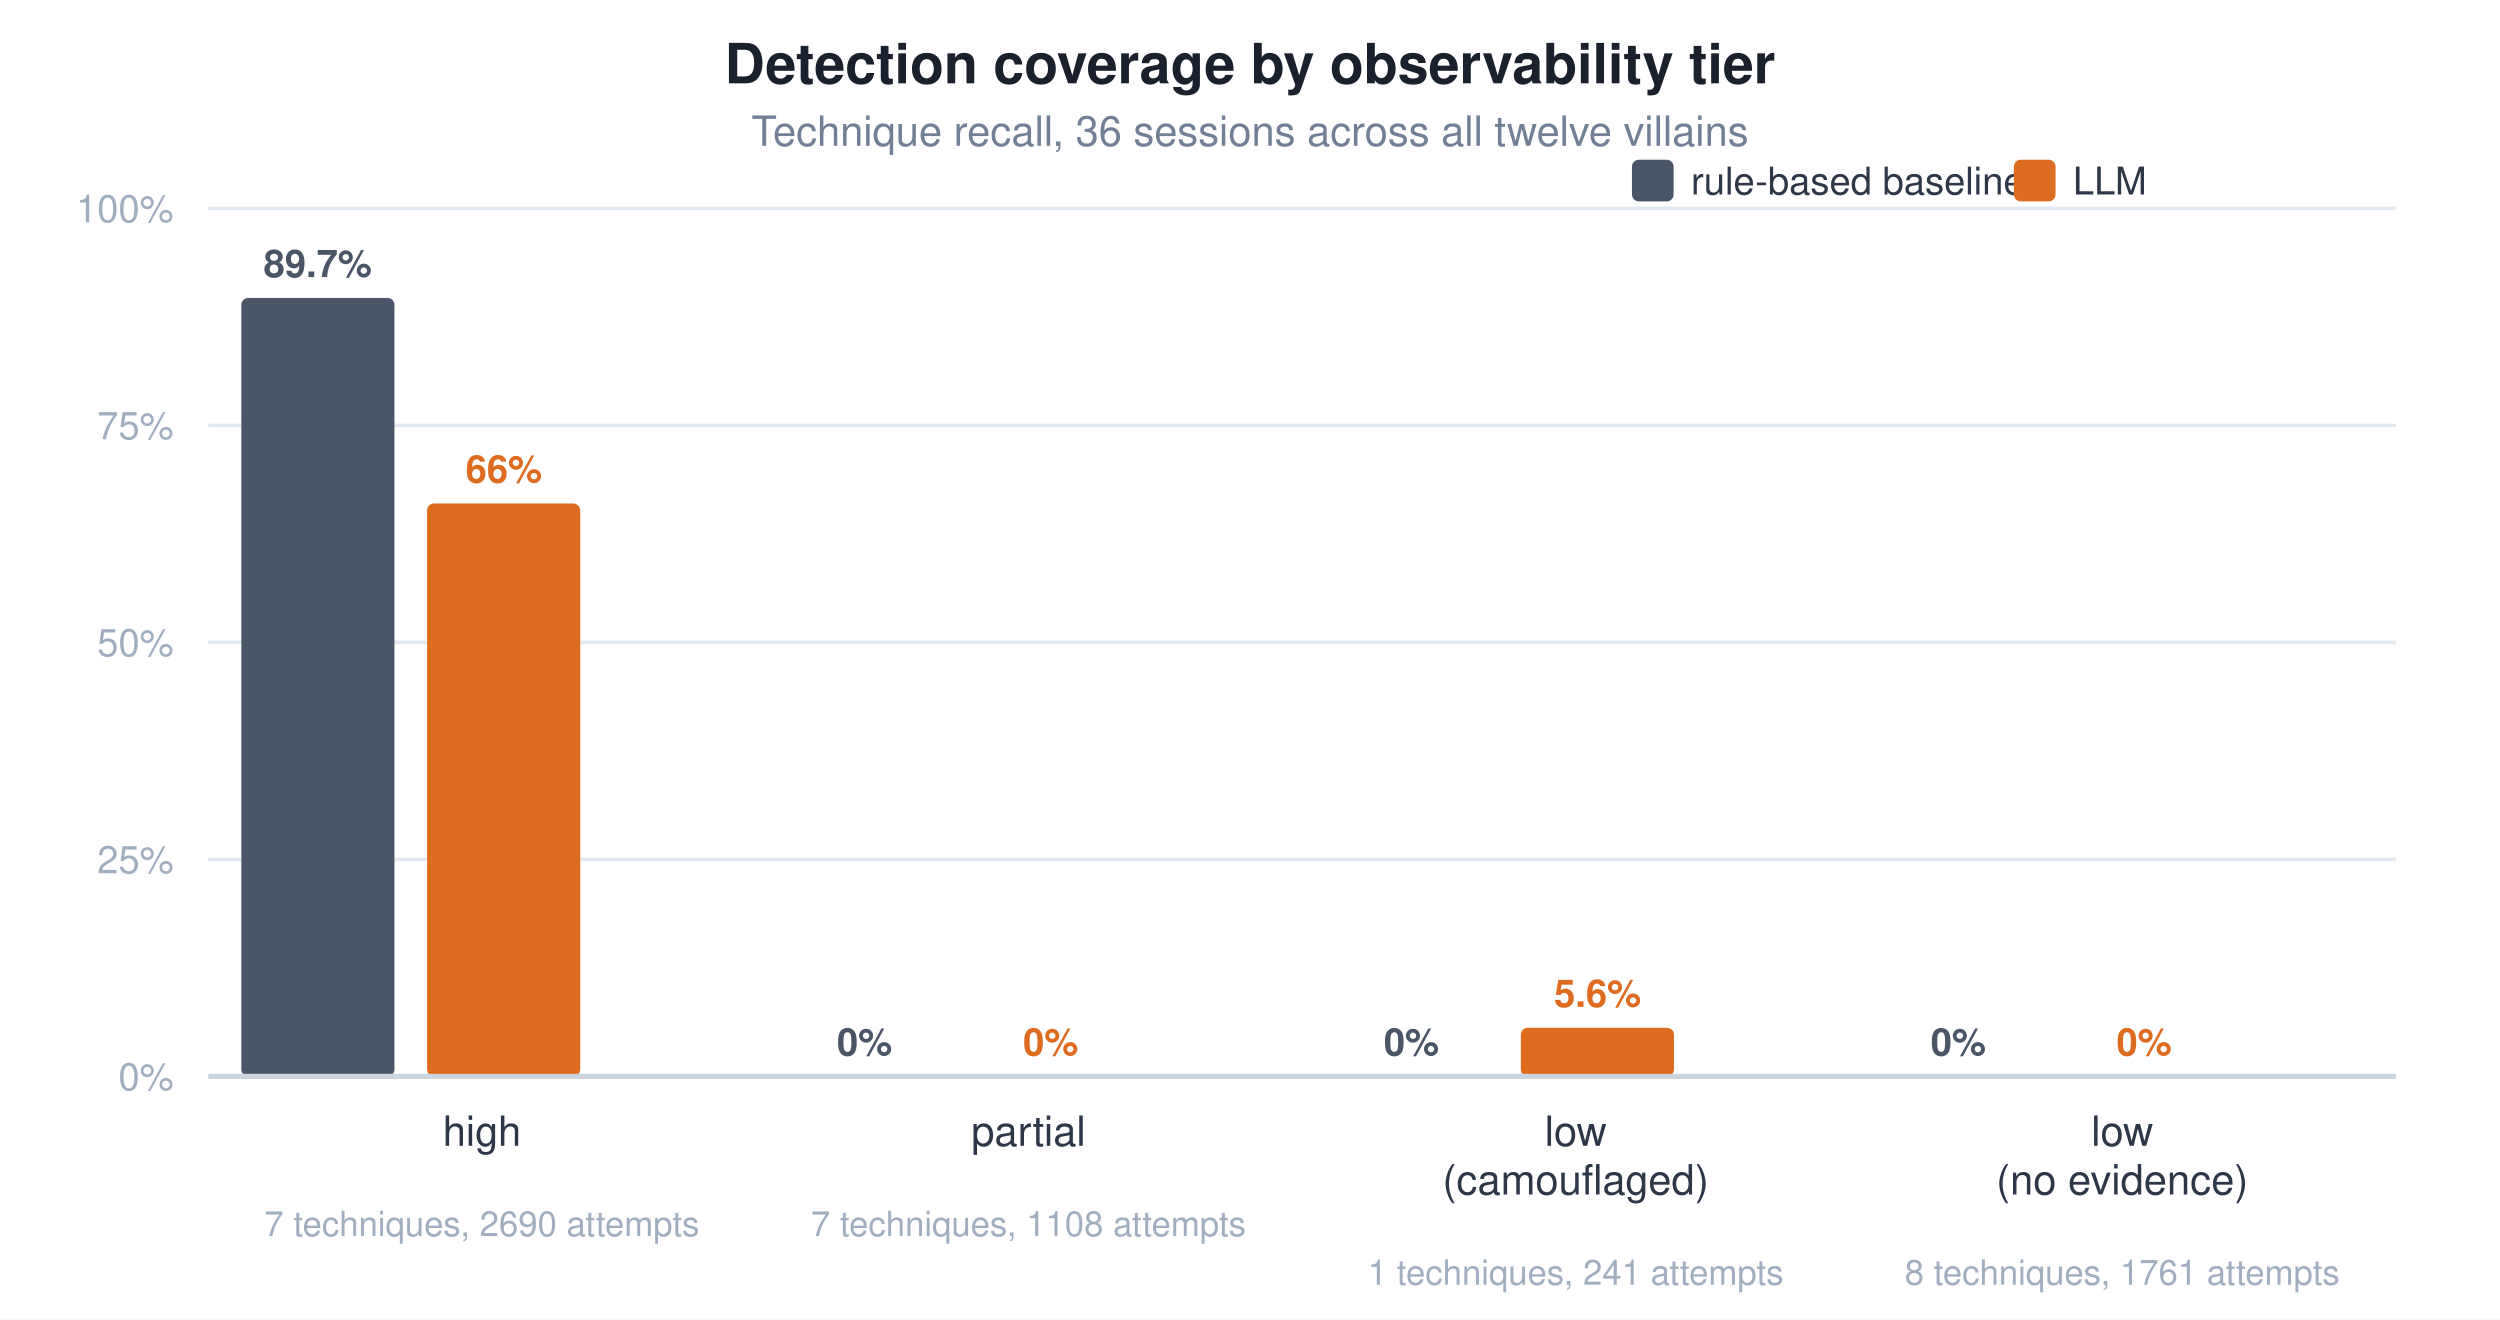
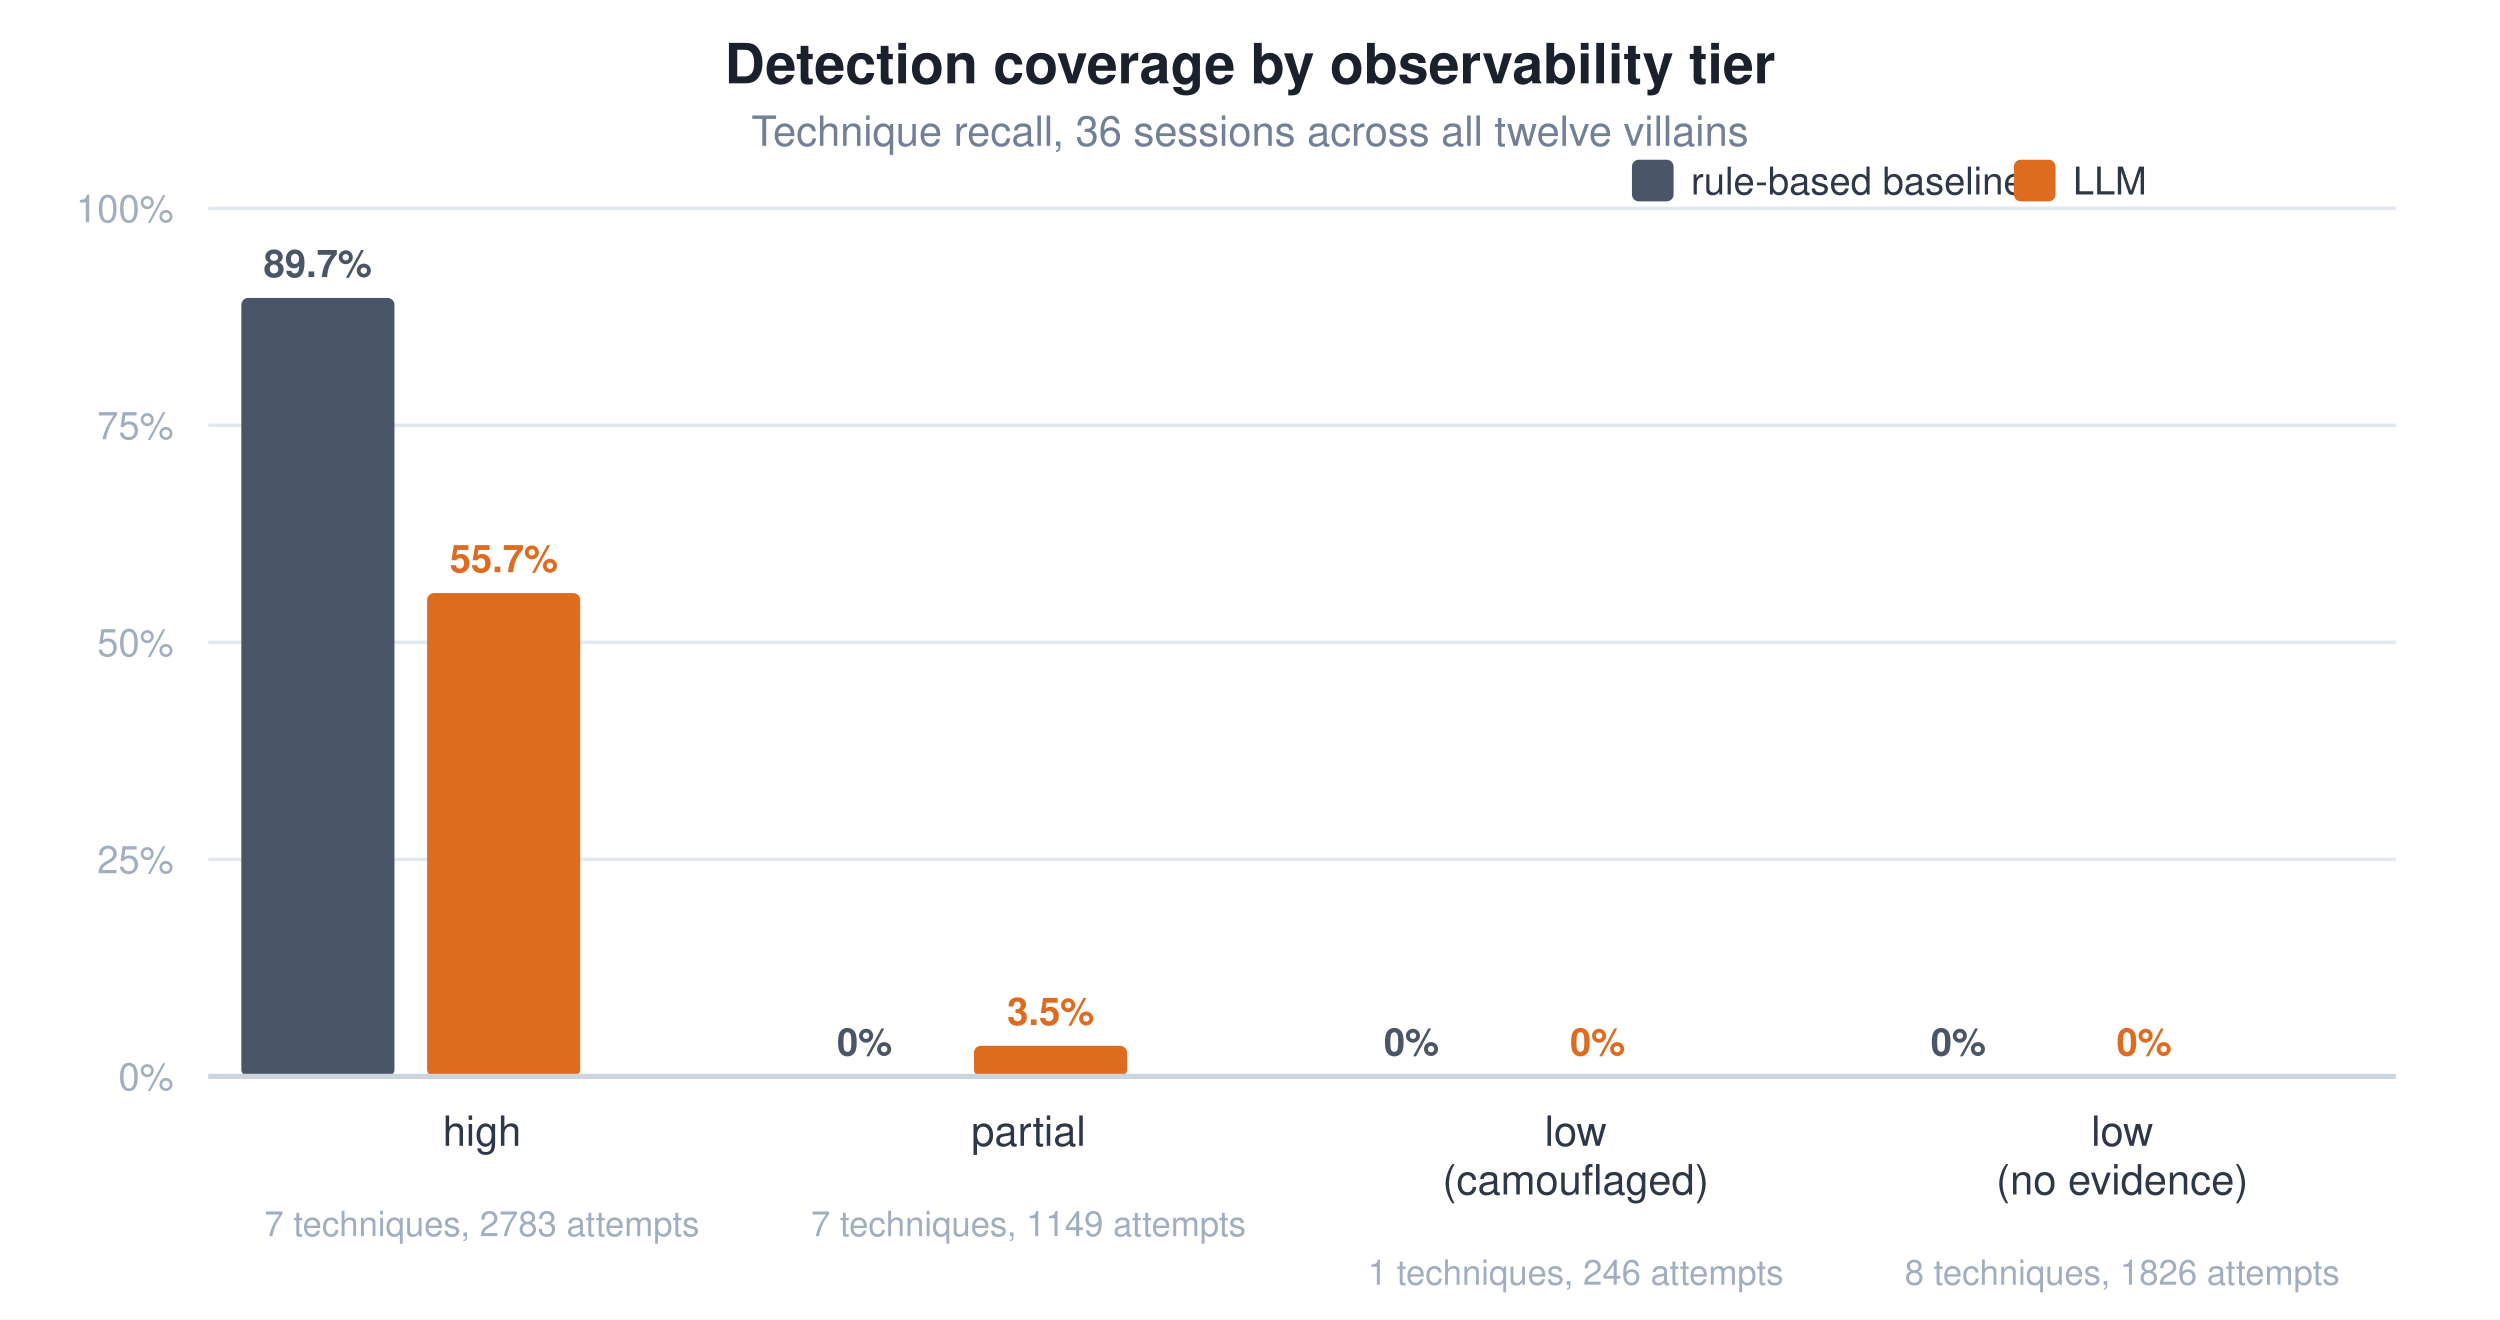
<svg xmlns="http://www.w3.org/2000/svg" width="720" height="380" viewBox="0 0 720 380" font-family="-apple-system,Segoe UI,Helvetica,Arial,sans-serif">
  <rect x="0" y="0" width="720" height="380" fill="#ffffff" />
  <text x="360.0" y="24" text-anchor="middle" font-size="16" font-weight="600" fill="#1a202c">Detection coverage by observability tier</text>
  <text x="360.0" y="42" text-anchor="middle" font-size="12" fill="#718096">Technique recall, 36 sessions across all twelve villains</text>
  <line x1="60" y1="310.0" x2="690" y2="310.0" stroke="#e2e8f0" stroke-width="1" />
  <text x="50" y="314.0" text-anchor="end" font-size="11" fill="#a0aec0">0%</text>
  <line x1="60" y1="247.5" x2="690" y2="247.5" stroke="#e2e8f0" stroke-width="1" />
  <text x="50" y="251.5" text-anchor="end" font-size="11" fill="#a0aec0">25%</text>
  <line x1="60" y1="185.0" x2="690" y2="185.0" stroke="#e2e8f0" stroke-width="1" />
  <text x="50" y="189.0" text-anchor="end" font-size="11" fill="#a0aec0">50%</text>
  <line x1="60" y1="122.5" x2="690" y2="122.5" stroke="#e2e8f0" stroke-width="1" />
  <text x="50" y="126.5" text-anchor="end" font-size="11" fill="#a0aec0">75%</text>
  <line x1="60" y1="60.0" x2="690" y2="60.0" stroke="#e2e8f0" stroke-width="1" />
  <text x="50" y="64.0" text-anchor="end" font-size="11" fill="#a0aec0">100%</text>
  <rect x="69.5" y="85.8" width="44.1" height="224.2" fill="#4a5568" rx="2" />
  <text x="91.5" y="79.8" text-anchor="middle" font-size="11" font-weight="600" fill="#4a5568">89.7%</text>
-   <rect x="123.0" y="145.0" width="44.1" height="165.0" fill="#dd6b20" rx="2" />
-   <text x="145.1" y="139.0" text-anchor="middle" font-size="11" font-weight="600" fill="#dd6b20">66%</text>
+   <rect x="123.0" y="170.8" width="44.1" height="139.2" fill="#dd6b20" rx="2" />
+   <text x="145.1" y="164.8" text-anchor="middle" font-size="11" font-weight="600" fill="#dd6b20">55.7%</text>
  <text x="138.8" y="330.0" text-anchor="middle" font-size="12" fill="#2d3748">high</text>
-   <text x="138.8" y="356.0" text-anchor="middle" font-size="10" fill="#a0aec0">7 techniques, 2690 attempts</text>
+   <text x="138.8" y="356.0" text-anchor="middle" font-size="10" fill="#a0aec0">7 techniques, 2783 attempts</text>
  <rect x="226.9" y="310.0" width="44.1" height="0.0" fill="#4a5568" rx="2" />
  <text x="249.0" y="304.0" text-anchor="middle" font-size="11" font-weight="600" fill="#4a5568">0%</text>
-   <rect x="280.5" y="310.0" width="44.1" height="0.0" fill="#dd6b20" rx="2" />
-   <text x="302.6" y="304.0" text-anchor="middle" font-size="11" font-weight="600" fill="#dd6b20">0%</text>
+   <rect x="280.5" y="301.2" width="44.1" height="8.8" fill="#dd6b20" rx="2" />
+   <text x="302.6" y="295.2" text-anchor="middle" font-size="11" font-weight="600" fill="#dd6b20">3.5%</text>
  <text x="296.2" y="330.0" text-anchor="middle" font-size="12" fill="#2d3748">partial</text>
-   <text x="296.2" y="356.0" text-anchor="middle" font-size="10" fill="#a0aec0">7 techniques, 1108 attempts</text>
+   <text x="296.2" y="356.0" text-anchor="middle" font-size="10" fill="#a0aec0">7 techniques, 1149 attempts</text>
  <rect x="384.4" y="310.0" width="44.1" height="0.0" fill="#4a5568" rx="2" />
  <text x="406.5" y="304.0" text-anchor="middle" font-size="11" font-weight="600" fill="#4a5568">0%</text>
-   <rect x="438.0" y="296.0" width="44.1" height="14.0" fill="#dd6b20" rx="2" />
-   <text x="460.1" y="290.0" text-anchor="middle" font-size="11" font-weight="600" fill="#dd6b20">5.6%</text>
+   <rect x="438.0" y="310.0" width="44.1" height="0.0" fill="#dd6b20" rx="2" />
+   <text x="460.1" y="304.0" text-anchor="middle" font-size="11" font-weight="600" fill="#dd6b20">0%</text>
  <text x="453.8" y="330.0" text-anchor="middle" font-size="12" fill="#2d3748">low</text>
  <text x="453.8" y="344.0" text-anchor="middle" font-size="12" fill="#2d3748">(camouflaged)</text>
-   <text x="453.8" y="370.0" text-anchor="middle" font-size="10" fill="#a0aec0">1 techniques, 241 attempts</text>
+   <text x="453.8" y="370.0" text-anchor="middle" font-size="10" fill="#a0aec0">1 techniques, 246 attempts</text>
  <rect x="542.0" y="310.0" width="44.1" height="0.0" fill="#4a5568" rx="2" />
  <text x="564.0" y="304.0" text-anchor="middle" font-size="11" font-weight="600" fill="#4a5568">0%</text>
  <rect x="595.5" y="310.0" width="44.1" height="0.0" fill="#dd6b20" rx="2" />
  <text x="617.5" y="304.0" text-anchor="middle" font-size="11" font-weight="600" fill="#dd6b20">0%</text>
  <text x="611.2" y="330.0" text-anchor="middle" font-size="12" fill="#2d3748">low</text>
  <text x="611.2" y="344.0" text-anchor="middle" font-size="12" fill="#2d3748">(no evidence)</text>
-   <text x="611.2" y="370.0" text-anchor="middle" font-size="10" fill="#a0aec0">8 techniques, 1761 attempts</text>
+   <text x="611.2" y="370.0" text-anchor="middle" font-size="10" fill="#a0aec0">8 techniques, 1826 attempts</text>
  <line x1="60" y1="310" x2="690" y2="310" stroke="#cbd5e0" stroke-width="1.5" />
  <rect x="470" y="46" width="12" height="12" fill="#4a5568" rx="2" />
  <text x="487" y="56" font-size="11" fill="#2d3748">rule-based baseline</text>
  <rect x="580" y="46" width="12" height="12" fill="#dd6b20" rx="2" />
  <text x="597" y="56" font-size="11" fill="#2d3748">LLM</text>
</svg>
